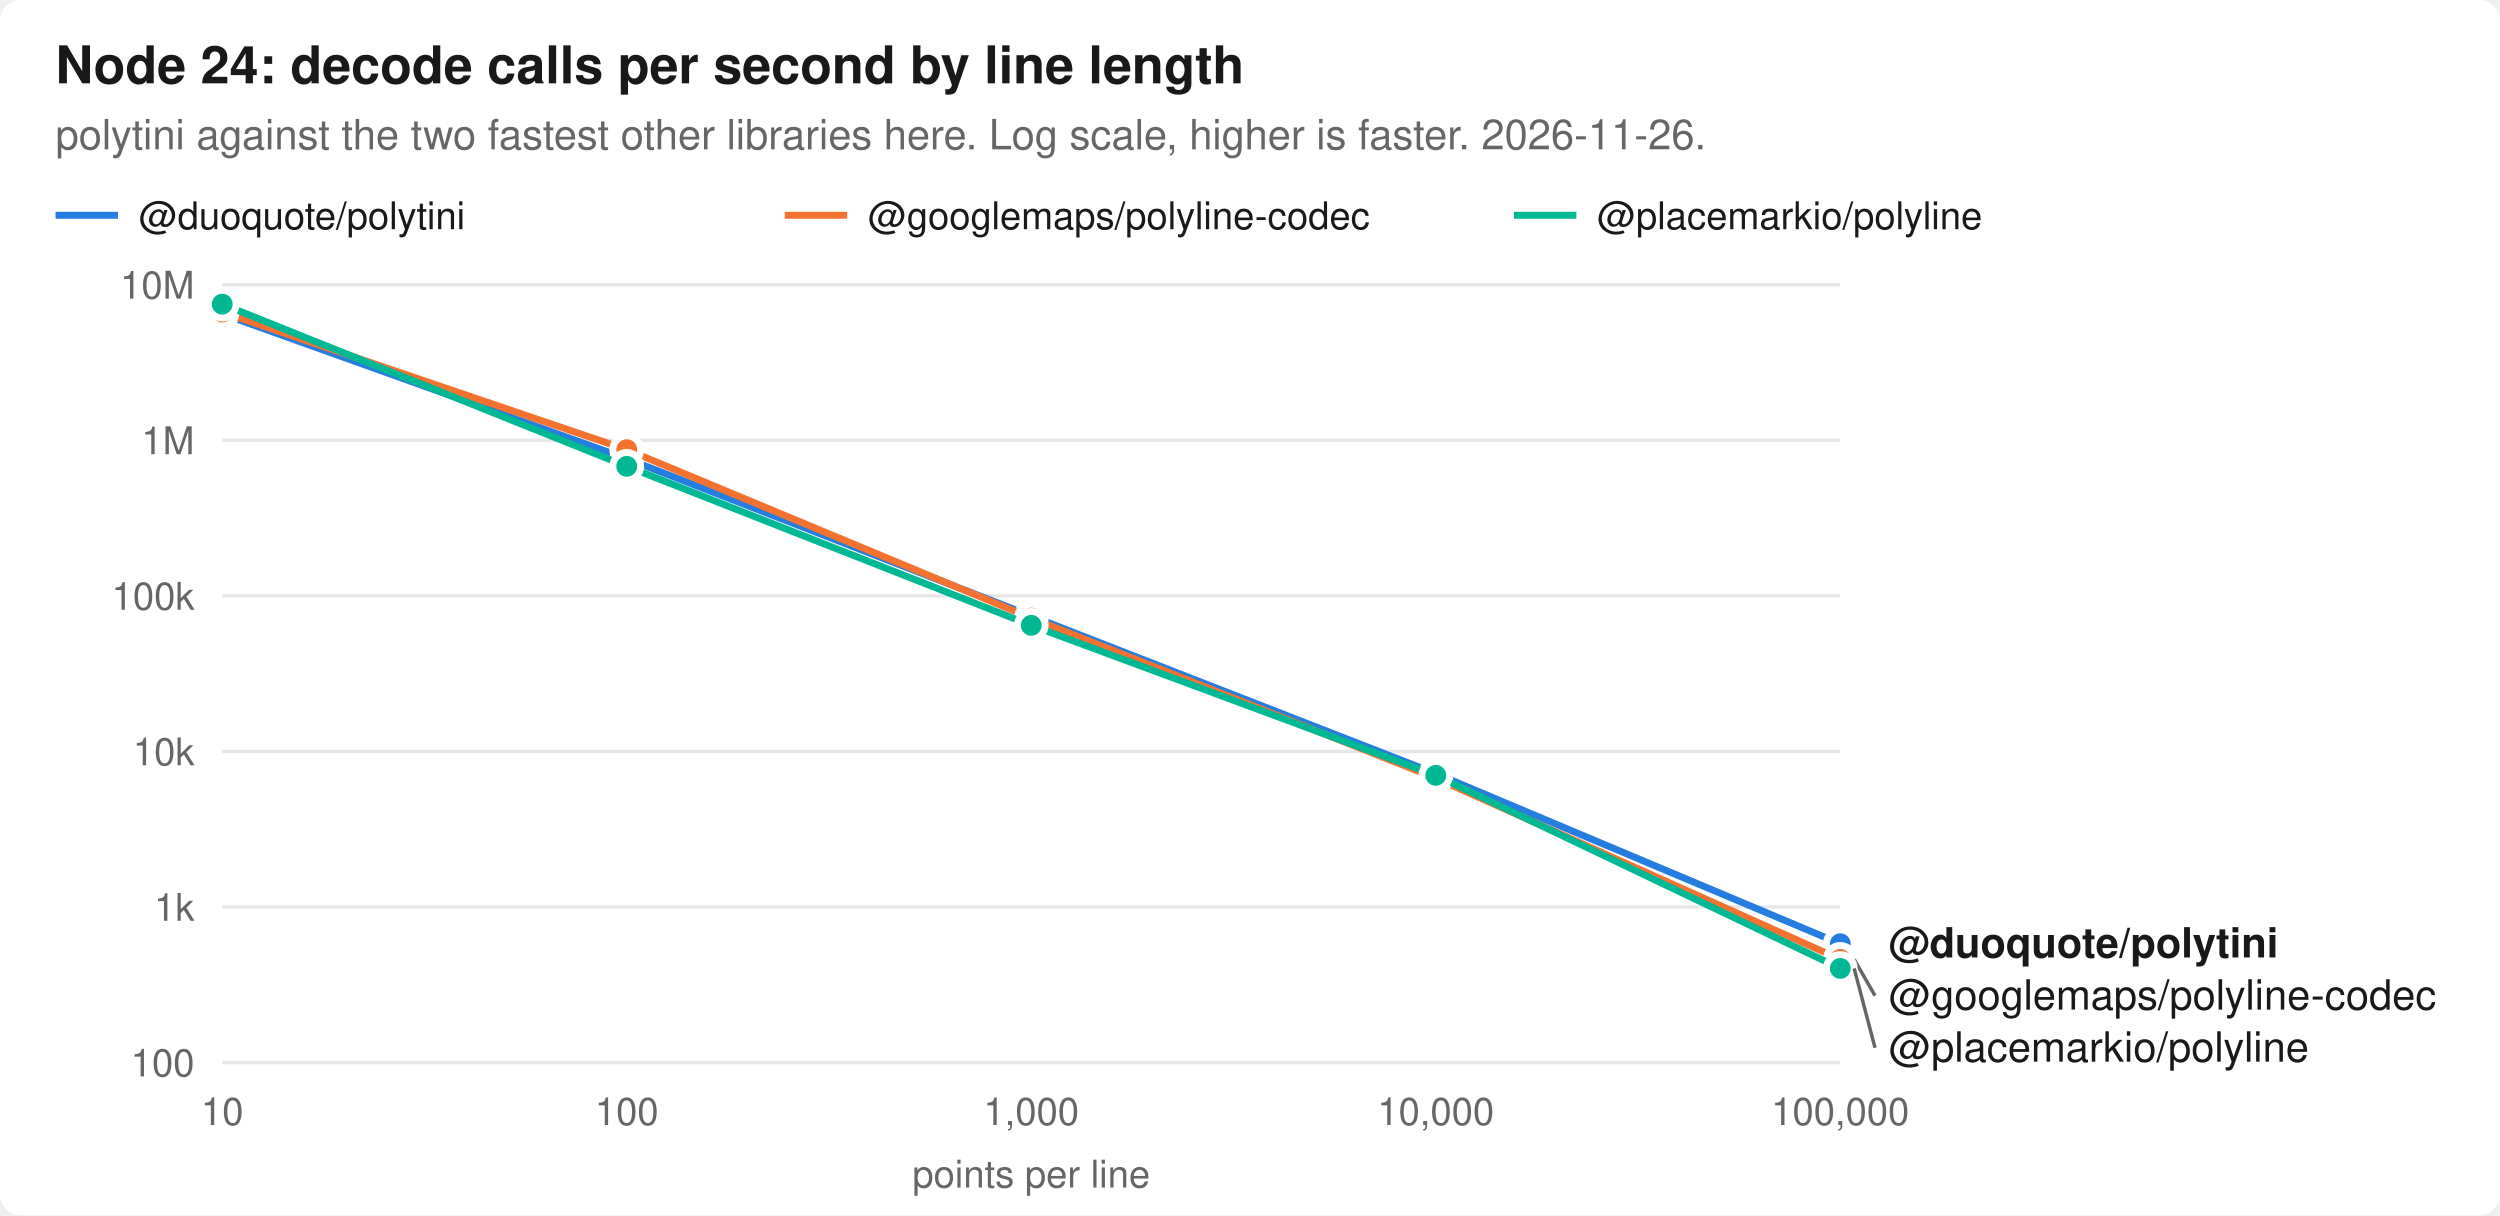
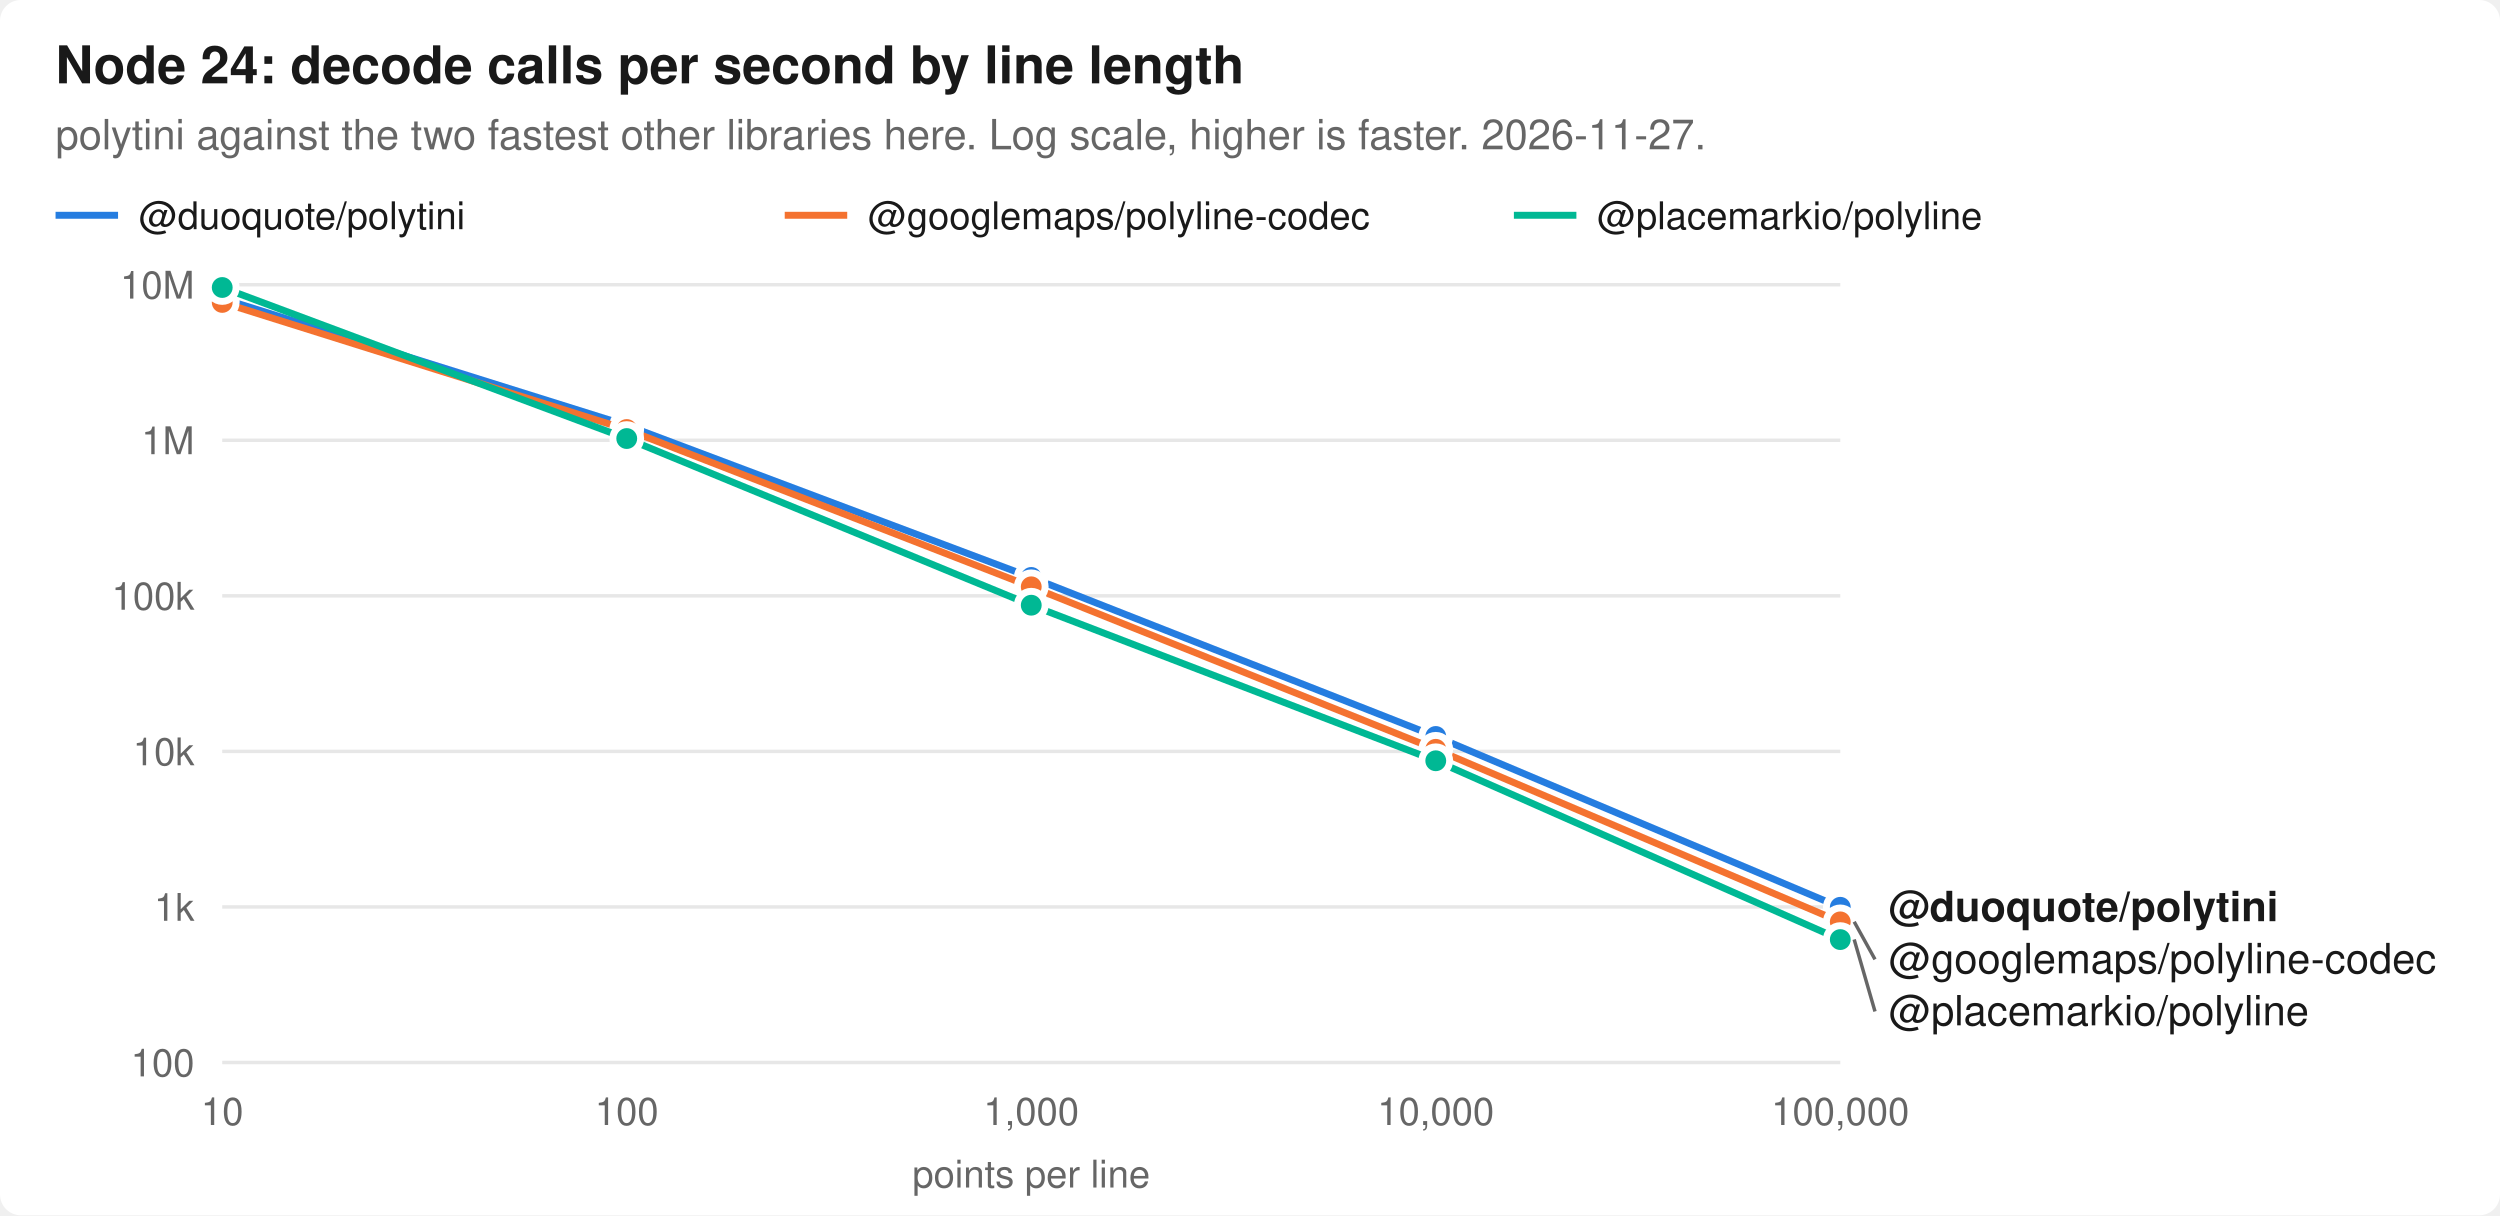
<svg xmlns="http://www.w3.org/2000/svg" width="720" height="350" viewBox="0 0 720 350" role="img" aria-labelledby="t d" font-family="-apple-system, BlinkMacSystemFont, 'Segoe UI', Helvetica, Arial, sans-serif">
  <rect width="720" height="350" rx="6" fill="#ffffff" />
  <text x="16" y="24" font-size="15" font-weight="600" fill="#191919">Node 24: decode calls per second by line length</text>
-   <text x="16" y="43" font-size="12" fill="#666666">polytini against the two fastest other libraries here. Log scale, higher is faster. 2026-11-26.</text>
+   <text x="16" y="43" font-size="12" fill="#666666">polytini against the two fastest other libraries here. Log scale, higher is faster. 2026-11-27.</text>
  <line x1="64" y1="306" x2="530" y2="306" stroke="#e7e7e7" stroke-width="1" />
  <text x="56" y="310" font-size="11" text-anchor="end" fill="#666666">100</text>
  <line x1="64" y1="261.2" x2="530" y2="261.2" stroke="#e7e7e7" stroke-width="1" />
  <text x="56" y="265.2" font-size="11" text-anchor="end" fill="#666666">1k</text>
  <line x1="64" y1="216.4" x2="530" y2="216.4" stroke="#e7e7e7" stroke-width="1" />
  <text x="56" y="220.4" font-size="11" text-anchor="end" fill="#666666">10k</text>
  <line x1="64" y1="171.6" x2="530" y2="171.6" stroke="#e7e7e7" stroke-width="1" />
  <text x="56" y="175.6" font-size="11" text-anchor="end" fill="#666666">100k</text>
  <line x1="64" y1="126.8" x2="530" y2="126.8" stroke="#e7e7e7" stroke-width="1" />
  <text x="56" y="130.8" font-size="11" text-anchor="end" fill="#666666">1M</text>
  <line x1="64" y1="82" x2="530" y2="82" stroke="#e7e7e7" stroke-width="1" />
  <text x="56" y="86" font-size="11" text-anchor="end" fill="#666666">10M</text>
  <text x="64" y="324" font-size="11" text-anchor="middle" fill="#666666">10</text>
  <text x="180.5" y="324" font-size="11" text-anchor="middle" fill="#666666">100</text>
  <text x="297" y="324" font-size="11" text-anchor="middle" fill="#666666">1,000</text>
  <text x="413.5" y="324" font-size="11" text-anchor="middle" fill="#666666">10,000</text>
  <text x="530" y="324" font-size="11" text-anchor="middle" fill="#666666">100,000</text>
  <text x="297" y="342" font-size="11" text-anchor="middle" fill="#666666">points per line</text>
-   <polyline points="64.0,90.4 180.5,132.1 297.0,177.4 413.5,222.8 530.0,271.8" fill="none" stroke="#257de0" stroke-width="2" stroke-linejoin="round" stroke-linecap="round" />
-   <circle cx="64.0" cy="90.4" r="4" fill="#257de0" stroke="#ffffff" stroke-width="2" />
-   <circle cx="180.5" cy="132.1" r="4" fill="#257de0" stroke="#ffffff" stroke-width="2" />
-   <circle cx="297.0" cy="177.4" r="4" fill="#257de0" stroke="#ffffff" stroke-width="2" />
-   <circle cx="413.5" cy="222.8" r="4" fill="#257de0" stroke="#ffffff" stroke-width="2" />
-   <circle cx="530.0" cy="271.8" r="4" fill="#257de0" stroke="#ffffff" stroke-width="2" />
-   <text x="544" y="275.757" font-size="12" fill="#191919" font-weight="600">@duoquote/polytini</text>
-   <polyline points="64.0,89.9 180.5,129.5 297.0,178.0 413.5,224.1 530.0,276.3" fill="none" stroke="#f47230" stroke-width="2" stroke-linejoin="round" stroke-linecap="round" />
-   <circle cx="64.0" cy="89.9" r="4" fill="#f47230" stroke="#ffffff" stroke-width="2" />
-   <circle cx="180.5" cy="129.5" r="4" fill="#f47230" stroke="#ffffff" stroke-width="2" />
-   <circle cx="297.0" cy="178.0" r="4" fill="#f47230" stroke="#ffffff" stroke-width="2" />
-   <circle cx="413.5" cy="224.1" r="4" fill="#f47230" stroke="#ffffff" stroke-width="2" />
-   <circle cx="530.0" cy="276.3" r="4" fill="#f47230" stroke="#ffffff" stroke-width="2" />
-   <line x1="534" y1="276.292" x2="540" y2="286.757" stroke="#666666" stroke-width="1" />
-   <text x="544" y="290.757" font-size="12" fill="#191919">@googlemaps/polyline-codec</text>
-   <polyline points="64.0,87.6 180.5,134.3 297.0,180.1 413.5,223.3 530.0,278.9" fill="none" stroke="#00b894" stroke-width="2" stroke-linejoin="round" stroke-linecap="round" />
-   <circle cx="64.0" cy="87.6" r="4" fill="#00b894" stroke="#ffffff" stroke-width="2" />
-   <circle cx="180.5" cy="134.3" r="4" fill="#00b894" stroke="#ffffff" stroke-width="2" />
-   <circle cx="297.0" cy="180.1" r="4" fill="#00b894" stroke="#ffffff" stroke-width="2" />
-   <circle cx="413.5" cy="223.3" r="4" fill="#00b894" stroke="#ffffff" stroke-width="2" />
-   <circle cx="530.0" cy="278.9" r="4" fill="#00b894" stroke="#ffffff" stroke-width="2" />
-   <line x1="534" y1="278.906" x2="540" y2="301.757" stroke="#666666" stroke-width="1" />
-   <text x="544" y="305.757" font-size="12" fill="#191919">@placemarkio/polyline</text>
+   <polyline points="64.0,86.0 180.5,122.5 297.0,166.3 413.5,212.1 530.0,261.3" fill="none" stroke="#257de0" stroke-width="2" stroke-linejoin="round" stroke-linecap="round" />
+   <circle cx="64.0" cy="86.0" r="4" fill="#257de0" stroke="#ffffff" stroke-width="2" />
+   <circle cx="180.5" cy="122.5" r="4" fill="#257de0" stroke="#ffffff" stroke-width="2" />
+   <circle cx="297.0" cy="166.3" r="4" fill="#257de0" stroke="#ffffff" stroke-width="2" />
+   <circle cx="413.5" cy="212.1" r="4" fill="#257de0" stroke="#ffffff" stroke-width="2" />
+   <circle cx="530.0" cy="261.3" r="4" fill="#257de0" stroke="#ffffff" stroke-width="2" />
+   <text x="544" y="265.301" font-size="12" fill="#191919" font-weight="600">@duoquote/polytini</text>
+   <polyline points="64.0,87.1 180.5,123.7 297.0,169.0 413.5,215.8 530.0,265.5" fill="none" stroke="#f47230" stroke-width="2" stroke-linejoin="round" stroke-linecap="round" />
+   <circle cx="64.0" cy="87.1" r="4" fill="#f47230" stroke="#ffffff" stroke-width="2" />
+   <circle cx="180.5" cy="123.7" r="4" fill="#f47230" stroke="#ffffff" stroke-width="2" />
+   <circle cx="297.0" cy="169.0" r="4" fill="#f47230" stroke="#ffffff" stroke-width="2" />
+   <circle cx="413.5" cy="215.8" r="4" fill="#f47230" stroke="#ffffff" stroke-width="2" />
+   <circle cx="530.0" cy="265.5" r="4" fill="#f47230" stroke="#ffffff" stroke-width="2" />
+   <line x1="534" y1="265.457" x2="540" y2="276.301" stroke="#666666" stroke-width="1" />
+   <text x="544" y="280.301" font-size="12" fill="#191919">@googlemaps/polyline-codec</text>
+   <polyline points="64.0,82.8 180.5,126.3 297.0,174.3 413.5,219.1 530.0,270.6" fill="none" stroke="#00b894" stroke-width="2" stroke-linejoin="round" stroke-linecap="round" />
+   <circle cx="64.0" cy="82.8" r="4" fill="#00b894" stroke="#ffffff" stroke-width="2" />
+   <circle cx="180.5" cy="126.3" r="4" fill="#00b894" stroke="#ffffff" stroke-width="2" />
+   <circle cx="297.0" cy="174.3" r="4" fill="#00b894" stroke="#ffffff" stroke-width="2" />
+   <circle cx="413.5" cy="219.1" r="4" fill="#00b894" stroke="#ffffff" stroke-width="2" />
+   <circle cx="530.0" cy="270.6" r="4" fill="#00b894" stroke="#ffffff" stroke-width="2" />
+   <line x1="534" y1="270.566" x2="540" y2="291.301" stroke="#666666" stroke-width="1" />
+   <text x="544" y="295.301" font-size="12" fill="#191919">@placemarkio/polyline</text>
  <line x1="16" y1="62" x2="34" y2="62" stroke="#257de0" stroke-width="2" />
  <text x="40" y="66" font-size="11" fill="#191919">@duoquote/polytini</text>
  <line x1="226" y1="62" x2="244" y2="62" stroke="#f47230" stroke-width="2" />
  <text x="250" y="66" font-size="11" fill="#191919">@googlemaps/polyline-codec</text>
  <line x1="436" y1="62" x2="454" y2="62" stroke="#00b894" stroke-width="2" />
  <text x="460" y="66" font-size="11" fill="#191919">@placemarkio/polyline</text>
</svg>
